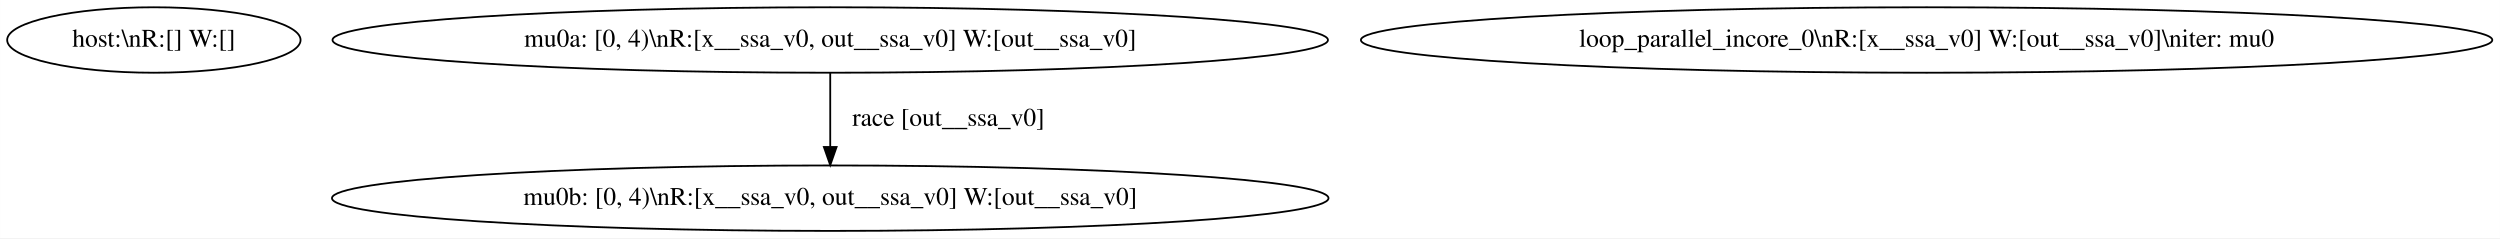
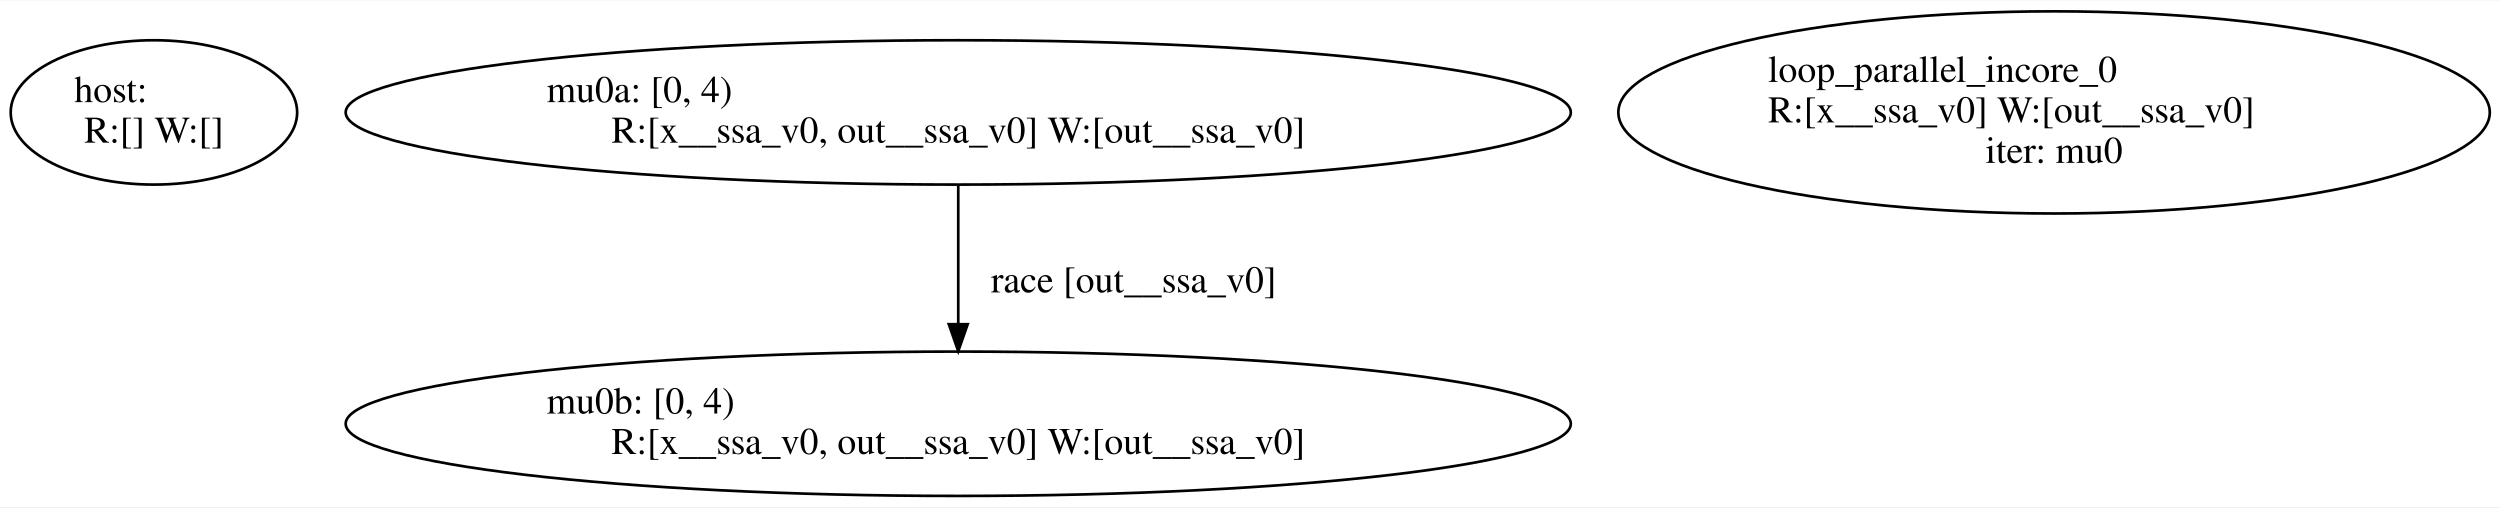
- <svg xmlns="http://www.w3.org/2000/svg" width="1375pt" height="131pt" viewBox="0.00 0.00 1374.92 131.00">
-   <g id="graph0" class="graph" transform="scale(1 1) rotate(0) translate(4 127)">
-     <polygon fill="white" stroke="transparent" points="-4,4 -4,-127 1370.92,-127 1370.92,4 -4,4" />
+ <svg xmlns="http://www.w3.org/2000/svg" width="926pt" height="188pt" viewBox="0.00 0.00 926.25 187.69">
+   <g id="graph0" class="graph" transform="scale(1 1) rotate(0) translate(4 183.69)">
+     <polygon fill="white" stroke="transparent" points="-4,4 -4,-183.69 922.25,-183.69 922.25,4 -4,4" />
    <g id="node1" class="node">
-       <ellipse fill="none" stroke="black" cx="80.59" cy="-105" rx="80.69" ry="18" />
-       <text text-anchor="middle" x="80.59" y="-101.3" font-family="Times,serif" font-size="14.00">host:\nR:[] W:[]</text>
+       <ellipse fill="none" stroke="black" cx="53.03" cy="-142.22" rx="53.07" ry="26.74" />
+       <text text-anchor="start" x="23.53" y="-146.02" font-family="Times,serif" font-size="14.00">host:</text>
+       <text text-anchor="middle" x="53.03" y="-131.02" font-family="Times,serif" font-size="14.00">R:[] W:[]</text>
    </g>
    <g id="node2" class="node">
-       <ellipse fill="none" stroke="black" cx="452.59" cy="-105" rx="273.75" ry="18" />
-       <text text-anchor="middle" x="452.59" y="-101.3" font-family="Times,serif" font-size="14.00">mu0a: [0, 4)\nR:[x__ssa_v0, out__ssa_v0] W:[out__ssa_v0]</text>
+       <ellipse fill="none" stroke="black" cx="351.03" cy="-142.22" rx="226.96" ry="26.74" />
+       <text text-anchor="start" x="198.53" y="-146.02" font-family="Times,serif" font-size="14.00">mu0a: [0, 4)</text>
+       <text text-anchor="middle" x="351.03" y="-131.02" font-family="Times,serif" font-size="14.00">R:[x__ssa_v0, out__ssa_v0] W:[out__ssa_v0]</text>
    </g>
    <g id="node3" class="node">
-       <ellipse fill="none" stroke="black" cx="452.59" cy="-18" rx="274.05" ry="18" />
-       <text text-anchor="middle" x="452.59" y="-14.3" font-family="Times,serif" font-size="14.00">mu0b: [0, 4)\nR:[x__ssa_v0, out__ssa_v0] W:[out__ssa_v0]</text>
+       <ellipse fill="none" stroke="black" cx="351.03" cy="-26.87" rx="226.96" ry="26.74" />
+       <text text-anchor="start" x="198.53" y="-30.67" font-family="Times,serif" font-size="14.00">mu0b: [0, 4)</text>
+       <text text-anchor="middle" x="351.03" y="-15.67" font-family="Times,serif" font-size="14.00">R:[x__ssa_v0, out__ssa_v0] W:[out__ssa_v0]</text>
    </g>
    <g id="edge1" class="edge">
-       <path fill="none" stroke="black" d="M452.59,-86.8C452.59,-75.16 452.59,-59.55 452.59,-46.24" />
-       <polygon fill="black" stroke="black" points="456.09,-46.18 452.59,-36.18 449.09,-46.18 456.09,-46.18" />
-       <text text-anchor="middle" x="517.59" y="-57.8" font-family="Times,serif" font-size="14.00">race [out__ssa_v0]</text>
+       <path fill="none" stroke="black" d="M351.03,-115.21C351.03,-100.09 351.03,-80.81 351.03,-64.2" />
+       <polygon fill="black" stroke="black" points="354.53,-63.75 351.03,-53.75 347.53,-63.75 354.53,-63.75" />
+       <text text-anchor="middle" x="416.03" y="-75.54" font-family="Times,serif" font-size="14.00">race [out__ssa_v0]</text>
    </g>
    <g id="node4" class="node">
-       <ellipse fill="none" stroke="black" cx="1055.59" cy="-105" rx="311.14" ry="18" />
-       <text text-anchor="middle" x="1055.59" y="-101.3" font-family="Times,serif" font-size="14.00">loop_parallel_incore_0\nR:[x__ssa_v0] W:[out__ssa_v0]\niter: mu0</text>
+       <ellipse fill="none" stroke="black" cx="757.03" cy="-142.22" rx="161.44" ry="37.45" />
+       <text text-anchor="start" x="651.03" y="-153.52" font-family="Times,serif" font-size="14.00">loop_parallel_incore_0</text>
+       <text text-anchor="start" x="651.03" y="-138.52" font-family="Times,serif" font-size="14.00">R:[x__ssa_v0] W:[out__ssa_v0]</text>
+       <text text-anchor="middle" x="757.03" y="-123.52" font-family="Times,serif" font-size="14.00">iter: mu0</text>
    </g>
  </g>
</svg>
